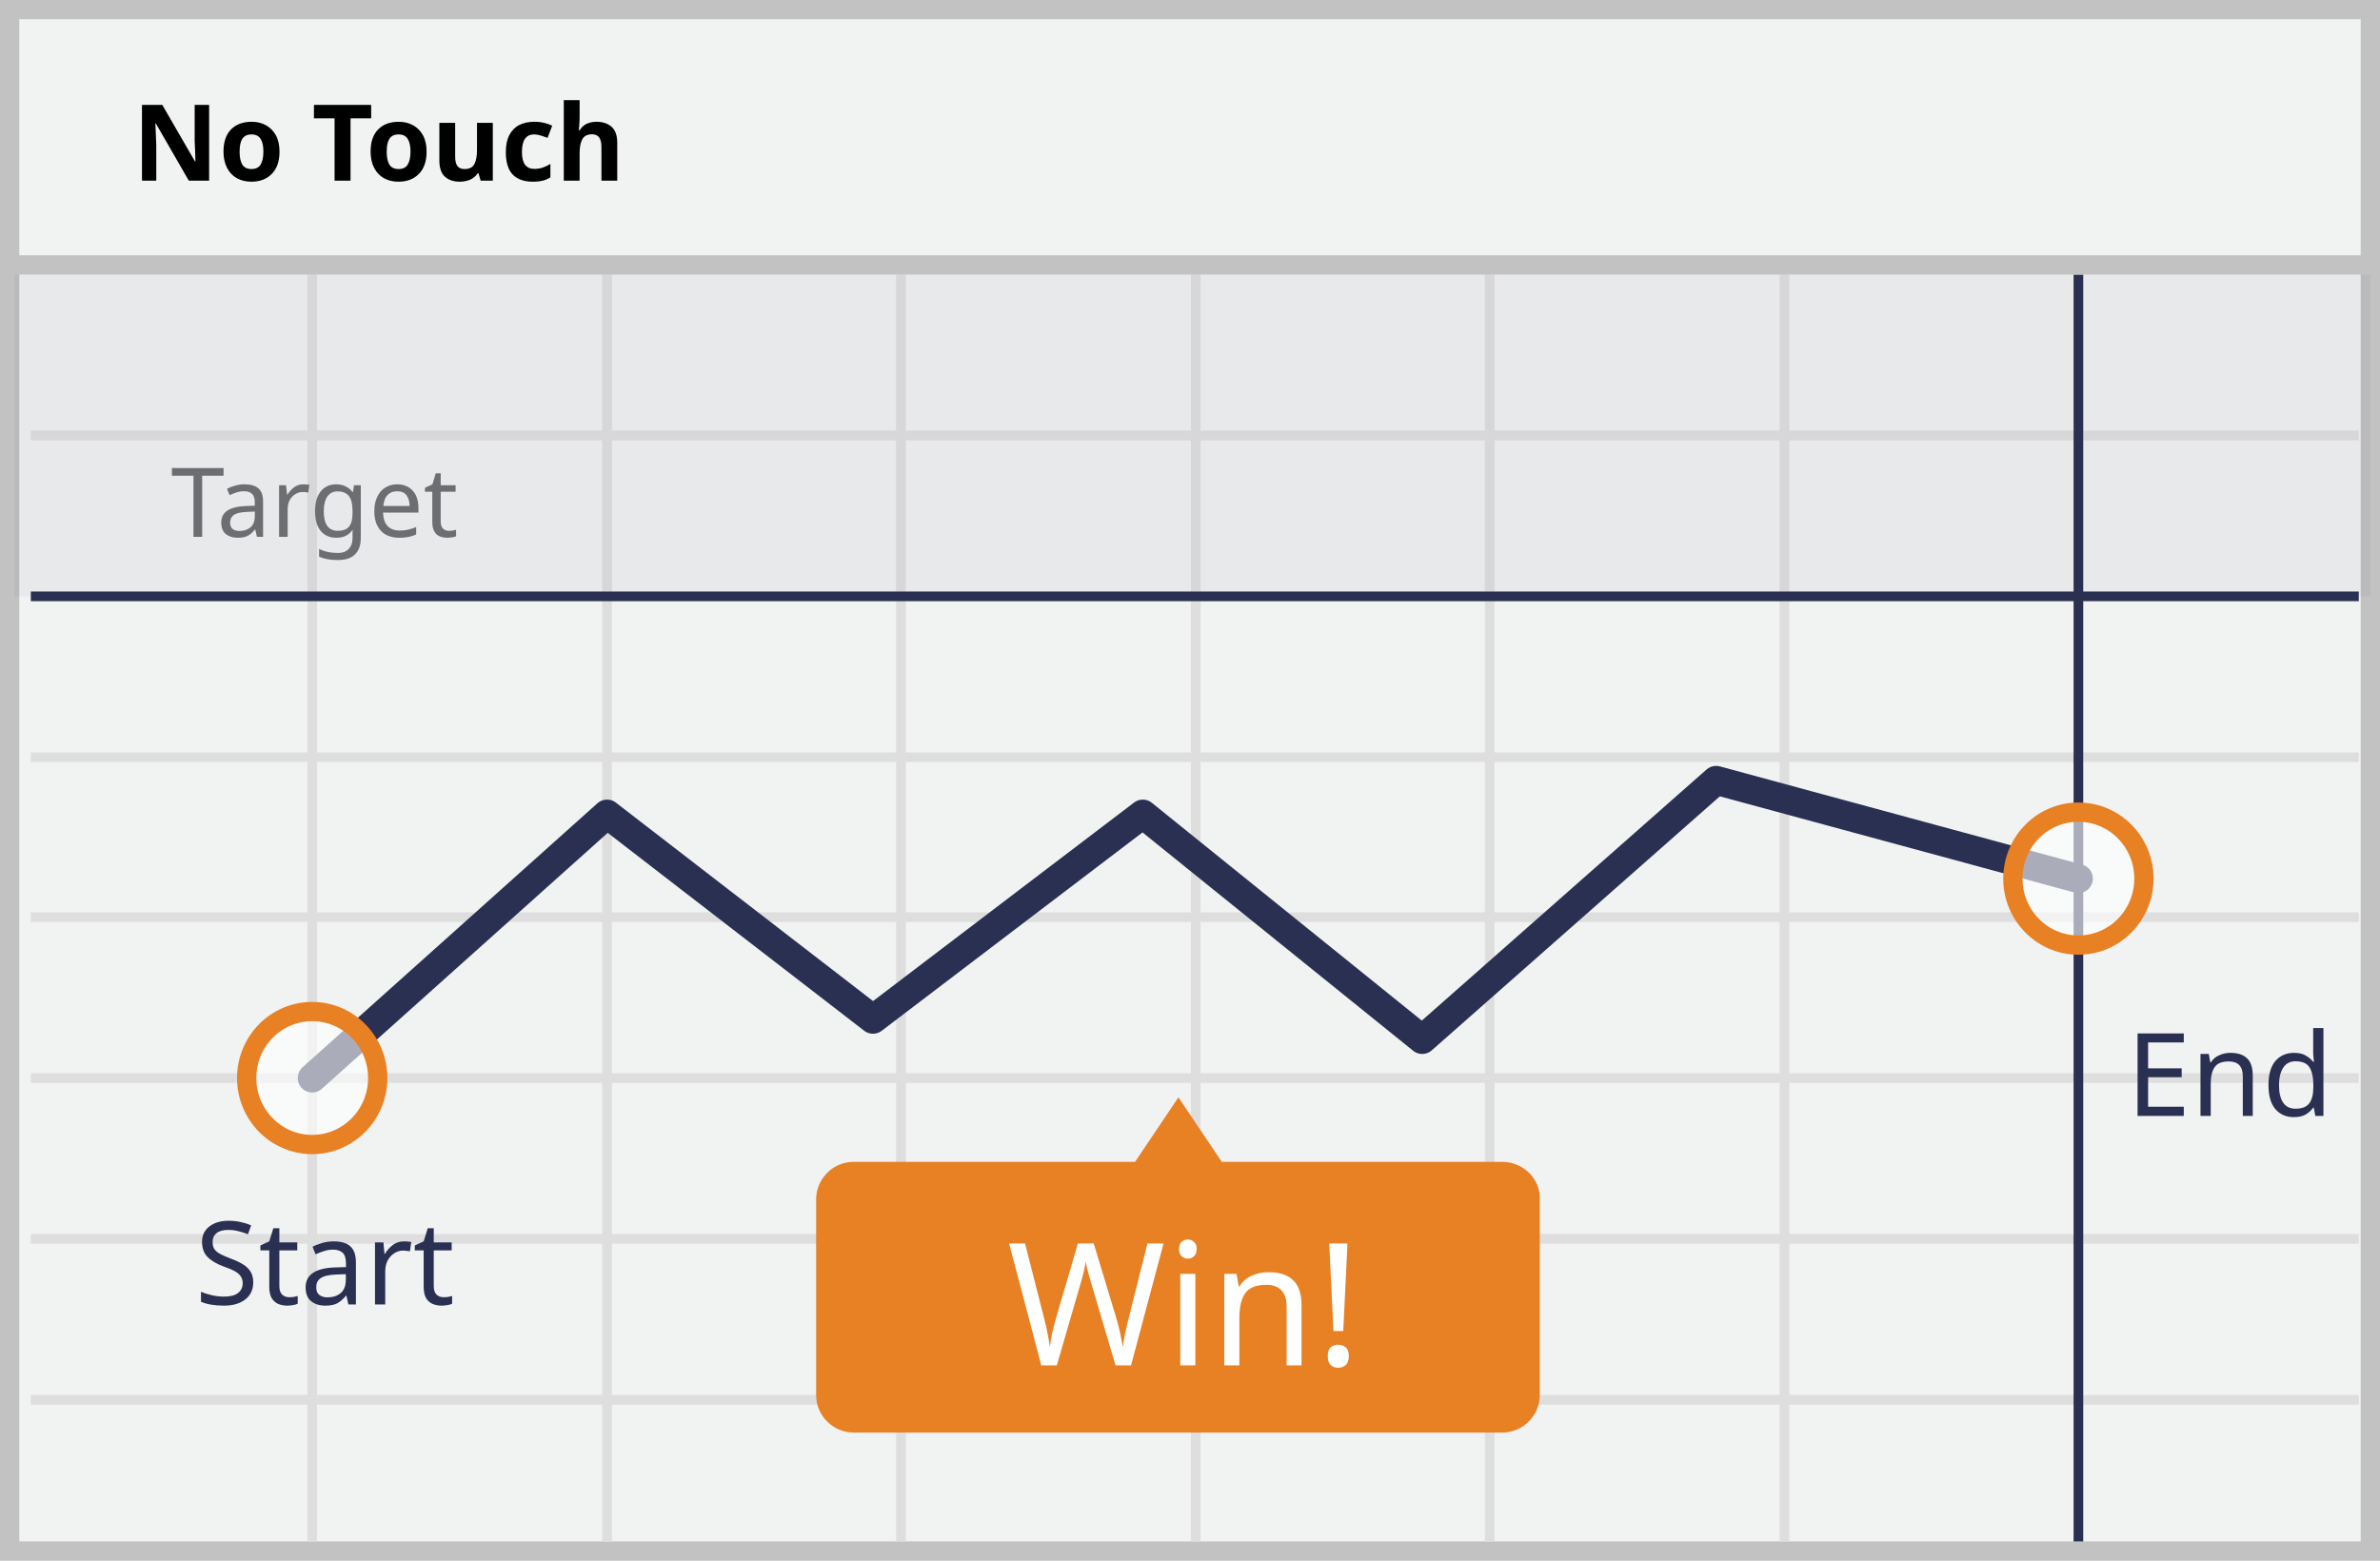
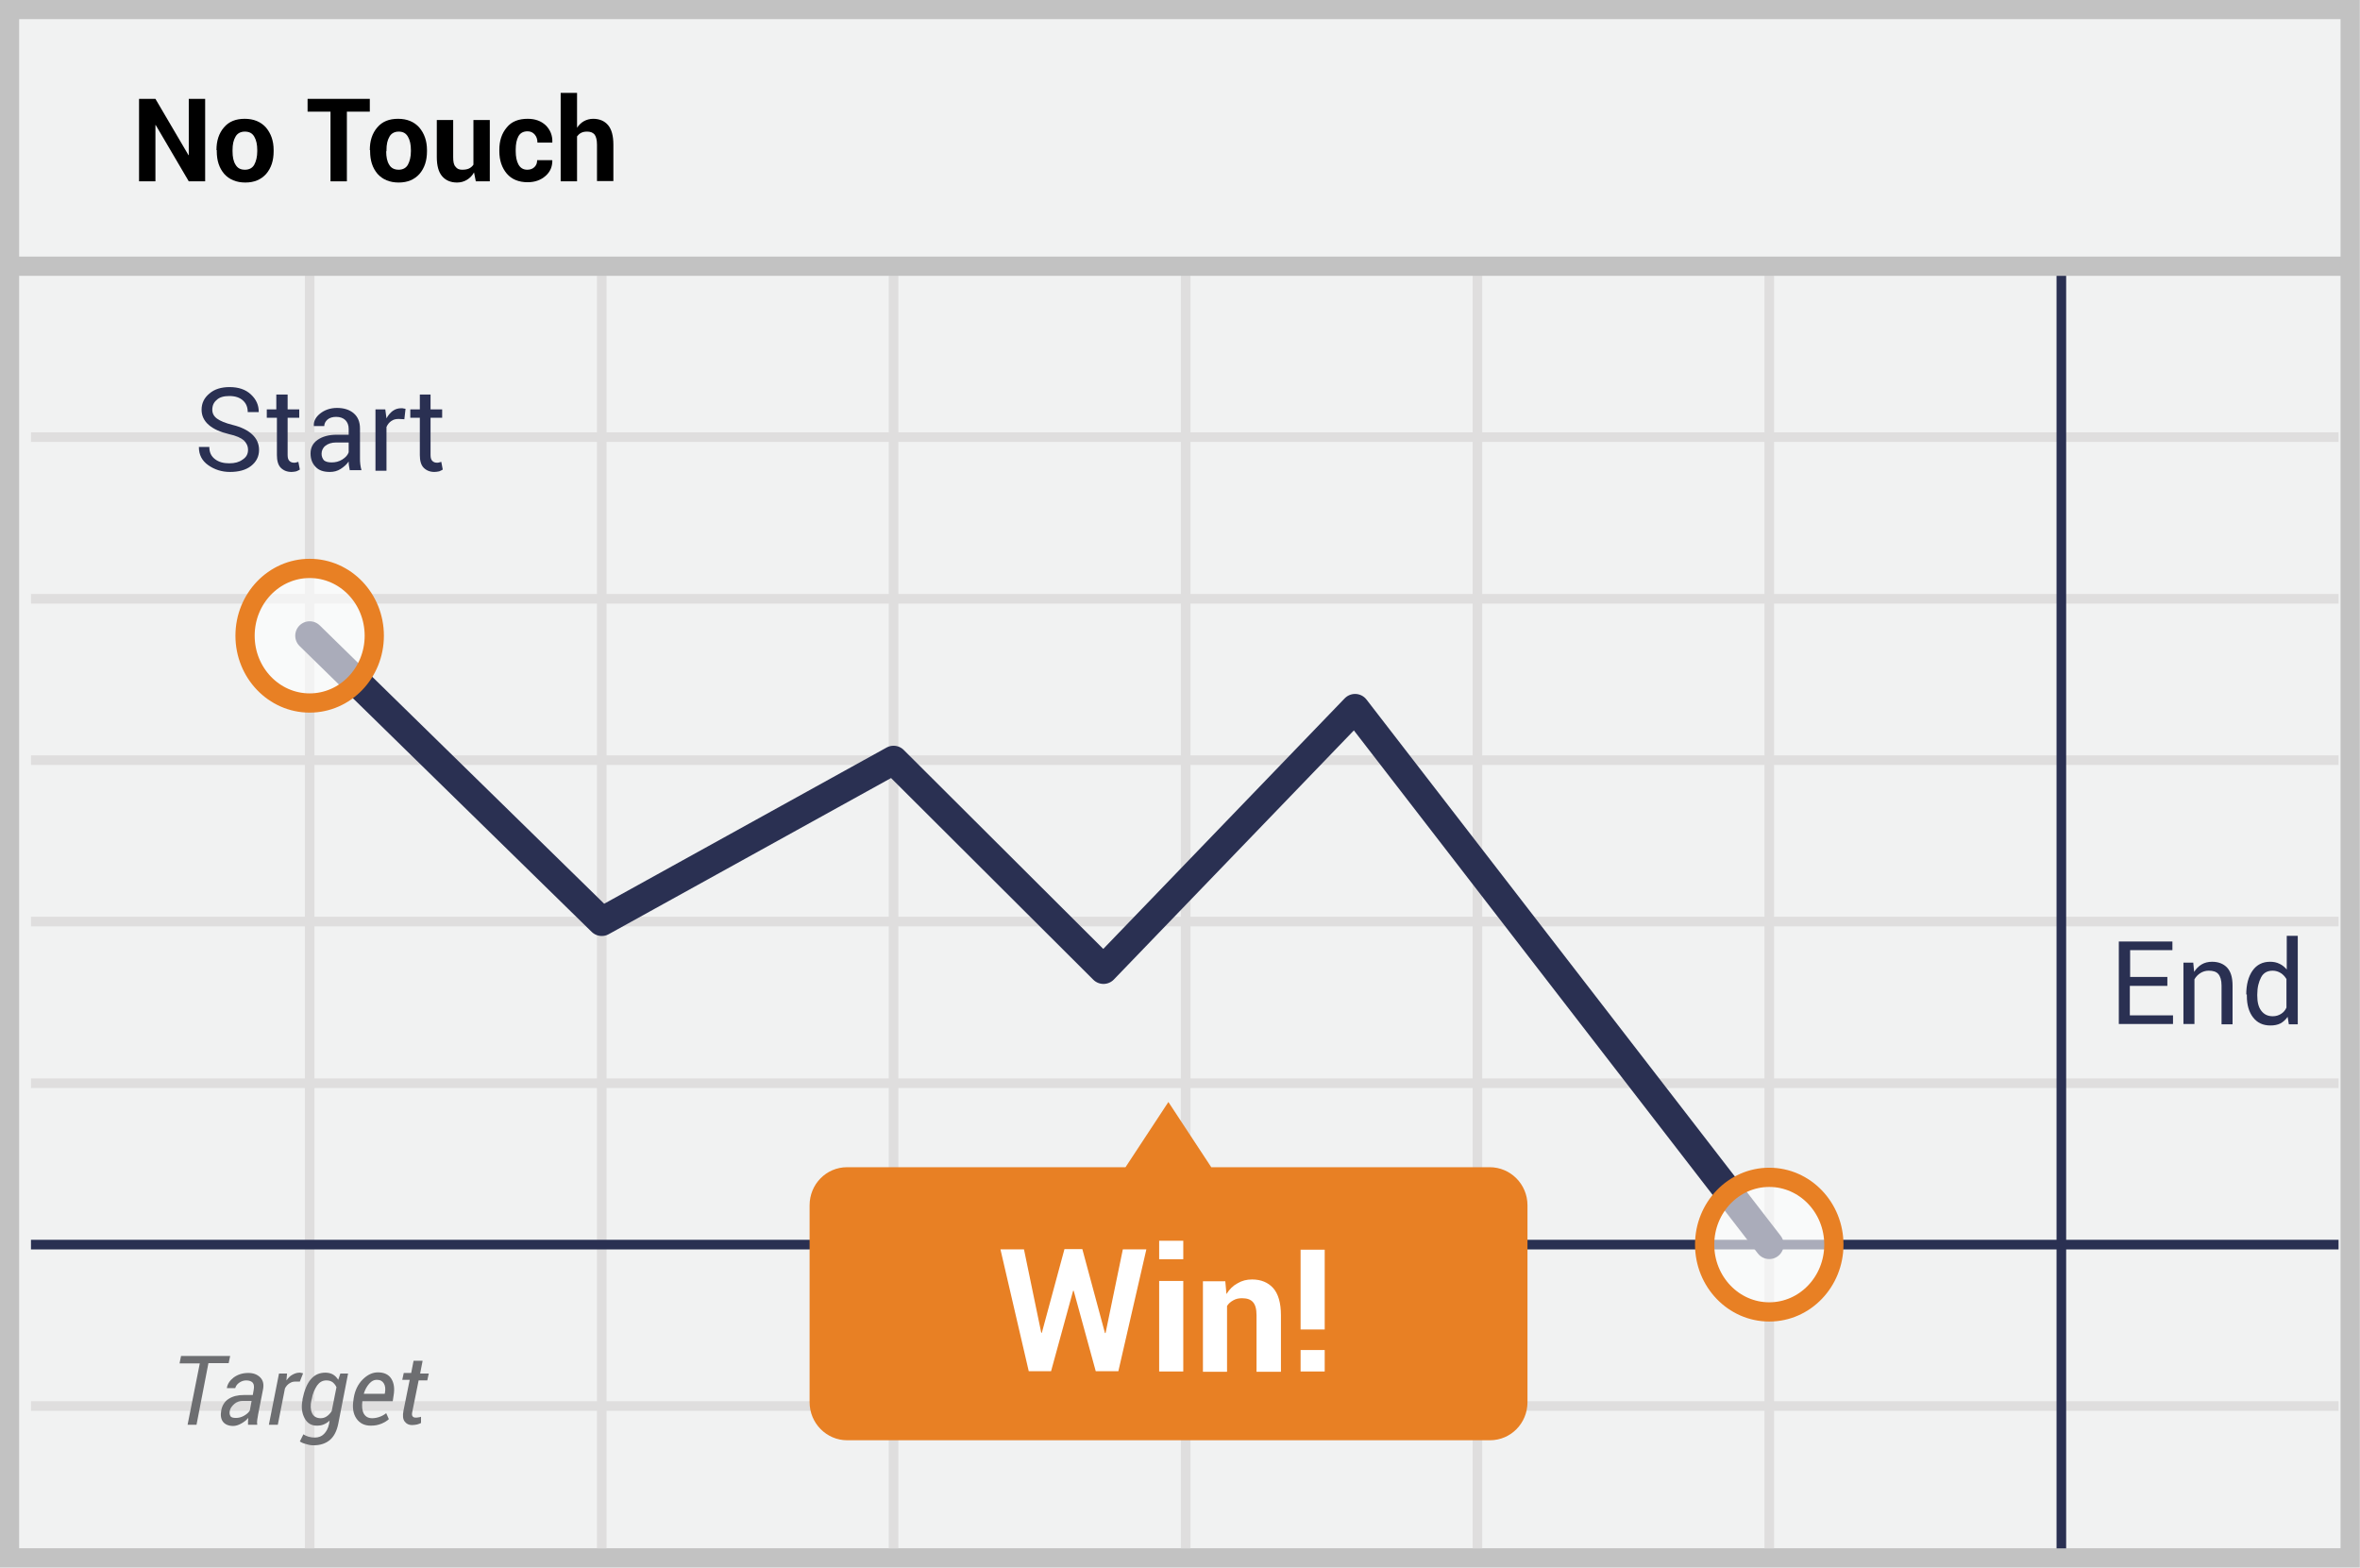
- <svg xmlns="http://www.w3.org/2000/svg" version="1.1" id="Layer_1" x="0px" y="0px" viewBox="0 0 247 162" style="enable-background:new 0 0 247 162;" xml:space="preserve">
+ <svg xmlns="http://www.w3.org/2000/svg" version="1.1" id="Layer_1" x="0px" y="0px" viewBox="0 0 79.26 52.65" style="enable-background:new 0 0 79.26 52.65;" xml:space="preserve">
  <style type="text/css">
- 	.st0{fill:#F1F2F2;stroke:#C2C2C2;stroke-width:2;stroke-miterlimit:10;}
- 	.st1{fill:none;stroke:#DFDEDE;stroke-miterlimit:10;}
- 	.st2{fill:none;stroke:#2A3052;stroke-linejoin:round;stroke-miterlimit:10;}
- 	.st3{opacity:5.000000e-02;fill:#2A3052;}
- 	.st4{font-family:'Roboto-Bold';}
- 	.st5{font-size:12px;}
- 	.st6{font-family:'Roboto-Regular';}
- 	.st7{font-size:11px;font-weight:bold;}
- 	.st8{fill:none;stroke:#2A3052;stroke-width:3;stroke-linecap:round;stroke-linejoin:round;stroke-miterlimit:10;}
- 	.st9{fill:#2A3052;}
- 	.st10{fill:#6D6E71;}
- 	.st11{font-family:'Roboto-Italic';}
- 	.st12{font-size:10px;}
- 	.st13{fill:#E88024;}
- 	.st14{fill:#FFFFFF;}
- 	.st15{font-size:17.723px;}
- 	.st16{opacity:0.6;}
- 	.st17{fill:none;stroke:#E88024;stroke-width:2;stroke-miterlimit:10;}
+ 	.st0{fill:#F1F2F2;stroke:#C2C2C2;stroke-width:0.646;stroke-miterlimit:10;}
+ 	.st1{fill:none;stroke:#DFDEDE;stroke-width:0.323;stroke-miterlimit:10;}
+ 	.st2{fill:none;stroke:#2A3052;stroke-width:0.323;stroke-linejoin:round;stroke-miterlimit:10;}
+ 	.st3{fill:none;stroke:#2A3052;stroke-width:0.969;stroke-linecap:round;stroke-linejoin:round;stroke-miterlimit:10;}
+ 	.st4{fill:#2A3052;}
+ 	.st5{fill:#6D6E71;}
+ 	.st6{fill:#E88024;}
+ 	.st7{fill:#FFFFFF;}
+ 	.st8{opacity:0.6;}
+ 	.st9{fill:none;stroke:#E88024;stroke-width:0.646;stroke-miterlimit:10;}
</style>
  <g>
    <g>
-       <rect x="1" y="1" class="st0" width="245" height="160" />
+       <rect x="0.32" y="0.32" class="st0" width="78.61" height="52" />
      <g>
-         <line class="st1" x1="3.2" y1="45.2" x2="244.8" y2="45.2" />
-         <line class="st1" x1="3.2" y1="78.6" x2="244.8" y2="78.6" />
-         <line class="st1" x1="3.2" y1="111.9" x2="244.8" y2="111.9" />
-         <line class="st1" x1="3.2" y1="145.3" x2="244.8" y2="145.3" />
-         <line class="st1" x1="32.4" y1="28.5" x2="32.4" y2="160" />
-         <line class="st1" x1="63" y1="28.5" x2="63" y2="160" />
-         <line class="st1" x1="93.5" y1="28.5" x2="93.5" y2="160" />
-         <line class="st1" x1="124.1" y1="28.5" x2="124.1" y2="160" />
-         <line class="st1" x1="154.6" y1="28.5" x2="154.6" y2="160" />
-         <line class="st1" x1="185.2" y1="28.5" x2="185.2" y2="160" />
-         <line class="st1" x1="3.2" y1="95.2" x2="244.8" y2="95.2" />
-         <line class="st2" x1="3.2" y1="61.9" x2="244.8" y2="61.9" />
-         <line class="st1" x1="3.2" y1="128.6" x2="244.8" y2="128.6" />
-         <line class="st2" x1="215.7" y1="28.5" x2="215.7" y2="160" />
+         <line class="st1" x1="1.04" y1="14.68" x2="78.54" y2="14.68" />
+         <line class="st1" x1="1.04" y1="25.53" x2="78.54" y2="25.53" />
+         <line class="st1" x1="1.04" y1="36.38" x2="78.54" y2="36.38" />
+         <line class="st1" x1="1.04" y1="47.22" x2="78.54" y2="47.22" />
+         <line class="st1" x1="10.4" y1="9.26" x2="10.4" y2="52" />
+         <line class="st1" x1="20.21" y1="9.26" x2="20.21" y2="52" />
+         <line class="st1" x1="30.01" y1="9.26" x2="30.01" y2="52" />
+         <line class="st1" x1="39.82" y1="9.26" x2="39.82" y2="52" />
+         <line class="st1" x1="49.62" y1="9.26" x2="49.62" y2="52" />
+         <line class="st1" x1="59.42" y1="9.26" x2="59.42" y2="52" />
+         <line class="st1" x1="1.04" y1="30.95" x2="78.54" y2="30.95" />
+         <line class="st1" x1="1.04" y1="20.11" x2="78.54" y2="20.11" />
+         <line class="st2" x1="1.04" y1="41.8" x2="78.54" y2="41.8" />
+         <line class="st2" x1="69.23" y1="9.26" x2="69.23" y2="52" />
      </g>
-       <rect x="1.5" y="27.5" class="st3" width="244.5" height="34.4" />
-       <line class="st0" x1="1.5" y1="27.5" x2="246.5" y2="27.5" />
-       <text transform="matrix(1 0 0 1 13.75 18.75)" class="st6 st7">No Touch</text>
+       <line class="st0" x1="0.48" y1="8.94" x2="79.1" y2="8.94" />
+       <g>
+         <path d="M6.88,6.09H6.34L5.23,4.2l-0.01,0v1.89H4.67V3.32h0.55l1.11,1.89l0.01,0V3.32h0.55V6.09z" />
+         <path d="M7.27,5.04c0-0.31,0.08-0.56,0.25-0.76c0.17-0.2,0.4-0.29,0.7-0.29c0.3,0,0.54,0.1,0.71,0.29     c0.17,0.2,0.26,0.45,0.26,0.76v0.04c0,0.31-0.08,0.56-0.25,0.76c-0.17,0.19-0.4,0.29-0.7,0.29c-0.3,0-0.54-0.1-0.71-0.29     c-0.17-0.2-0.25-0.45-0.25-0.76V5.04z M7.81,5.08c0,0.19,0.03,0.34,0.1,0.45C7.98,5.65,8.08,5.7,8.23,5.7     c0.14,0,0.25-0.06,0.31-0.17s0.1-0.26,0.1-0.45V5.04c0-0.18-0.03-0.33-0.1-0.45S8.37,4.42,8.22,4.42c-0.14,0-0.25,0.06-0.31,0.17     c-0.07,0.12-0.1,0.26-0.1,0.45V5.08z" />
+         <path d="M12.42,3.75h-0.77v2.34H11.1V3.75h-0.77V3.32h2.09V3.75z" />
+         <path d="M12.42,5.04c0-0.31,0.08-0.56,0.25-0.76c0.17-0.2,0.4-0.29,0.7-0.29c0.3,0,0.54,0.1,0.71,0.29     c0.17,0.2,0.26,0.45,0.26,0.76v0.04c0,0.31-0.08,0.56-0.25,0.76c-0.17,0.19-0.4,0.29-0.7,0.29c-0.3,0-0.54-0.1-0.71-0.29     c-0.17-0.2-0.25-0.45-0.25-0.76V5.04z M12.97,5.08c0,0.19,0.03,0.34,0.1,0.45c0.06,0.11,0.17,0.17,0.32,0.17     c0.14,0,0.25-0.06,0.31-0.17s0.1-0.26,0.1-0.45V5.04c0-0.18-0.03-0.33-0.1-0.45s-0.17-0.17-0.31-0.17     c-0.14,0-0.25,0.06-0.31,0.17c-0.07,0.12-0.1,0.26-0.1,0.45V5.08z" />
+         <path d="M15.92,5.79c-0.06,0.11-0.14,0.19-0.24,0.25c-0.1,0.06-0.21,0.09-0.33,0.09c-0.21,0-0.38-0.07-0.5-0.21     c-0.12-0.14-0.18-0.35-0.18-0.65V4.03h0.55v1.25c0,0.15,0.02,0.26,0.08,0.32c0.05,0.07,0.12,0.1,0.22,0.1     c0.09,0,0.16-0.01,0.23-0.04c0.06-0.03,0.11-0.07,0.15-0.13v-1.5h0.55v2.06h-0.47L15.92,5.79z" />
+         <path d="M17.71,5.7c0.1,0,0.18-0.03,0.24-0.09c0.06-0.06,0.09-0.13,0.09-0.23h0.5l0.01,0.01c0,0.21-0.07,0.38-0.23,0.52     c-0.16,0.14-0.36,0.21-0.6,0.21c-0.3,0-0.54-0.1-0.7-0.29s-0.25-0.44-0.25-0.75V5.03c0-0.3,0.08-0.55,0.25-0.75     c0.16-0.2,0.4-0.29,0.7-0.29c0.25,0,0.45,0.07,0.61,0.22c0.15,0.15,0.23,0.34,0.22,0.57l0,0.01h-0.5c0-0.11-0.03-0.2-0.09-0.27     c-0.06-0.07-0.14-0.11-0.24-0.11c-0.15,0-0.25,0.06-0.31,0.17s-0.09,0.26-0.09,0.44v0.06c0,0.18,0.03,0.33,0.09,0.44     S17.56,5.7,17.71,5.7z" />
+         <path d="M19.38,4.29c0.06-0.09,0.14-0.17,0.23-0.22s0.2-0.08,0.31-0.08c0.21,0,0.38,0.07,0.5,0.21c0.12,0.14,0.18,0.36,0.18,0.66     v1.22h-0.55V4.86c0-0.16-0.03-0.27-0.08-0.34c-0.06-0.07-0.14-0.1-0.25-0.1c-0.08,0-0.14,0.01-0.2,0.04s-0.1,0.07-0.14,0.12v1.51     h-0.55V3.12h0.55V4.29z" />
+       </g>
    </g>
-     <polyline class="st8" points="32.4,111.9 63,84.5 90.6,105.8 118.6,84.5 147.6,107.9 178.1,81 215.7,91.2  " />
-     <text transform="matrix(1 0 0 1 20.2499 135.4005)" class="st9 st6 st5">Start</text>
-     <text transform="matrix(1 0 0 1 220.6835 115.8333)" class="st9 st6 st5">End</text>
+     <polyline class="st3" points="10.4,21.35 20.21,30.95 30.01,25.53 37.06,32.56 45.51,23.79 59.42,41.8  " />
    <g>
-       <text transform="matrix(1 0 0 1 17.7496 55.7253)" class="st10 st11 st12">Target</text>
+       <path class="st4" d="M8.33,15.11c0-0.13-0.05-0.23-0.14-0.32c-0.09-0.08-0.26-0.16-0.5-0.21c-0.29-0.07-0.52-0.17-0.68-0.31    c-0.16-0.14-0.24-0.31-0.24-0.51c0-0.22,0.09-0.4,0.26-0.54C7.2,13.07,7.43,13,7.71,13c0.3,0,0.54,0.08,0.72,0.25    c0.18,0.17,0.26,0.36,0.26,0.58l0,0.01H8.32c0-0.16-0.05-0.29-0.16-0.39s-0.26-0.15-0.46-0.15c-0.18,0-0.33,0.04-0.42,0.13    c-0.1,0.08-0.15,0.19-0.15,0.33c0,0.12,0.05,0.22,0.16,0.3c0.11,0.08,0.28,0.15,0.52,0.21c0.29,0.07,0.51,0.18,0.66,0.32    S8.7,14.9,8.7,15.11c0,0.22-0.09,0.4-0.27,0.54c-0.18,0.14-0.42,0.2-0.71,0.2c-0.27,0-0.52-0.08-0.73-0.23s-0.31-0.35-0.31-0.6    l0-0.01h0.35c0,0.18,0.06,0.31,0.19,0.41s0.29,0.14,0.48,0.14c0.19,0,0.33-0.04,0.44-0.12C8.27,15.36,8.33,15.25,8.33,15.11z" />
+       <path class="st4" d="M9.66,13.25v0.5h0.39v0.28H9.66v1.25c0,0.1,0.02,0.16,0.06,0.2c0.04,0.04,0.09,0.06,0.16,0.06    c0.02,0,0.04,0,0.07-0.01s0.05-0.01,0.07-0.02l0.05,0.26c-0.03,0.02-0.07,0.04-0.12,0.06c-0.05,0.01-0.11,0.02-0.16,0.02    c-0.15,0-0.27-0.05-0.36-0.14c-0.09-0.09-0.13-0.24-0.13-0.43v-1.25H8.96v-0.28h0.32v-0.5H9.66z" />
+       <path class="st4" d="M11.75,15.81c-0.01-0.06-0.02-0.12-0.03-0.17c-0.01-0.05-0.01-0.09-0.01-0.14c-0.07,0.1-0.16,0.18-0.27,0.25    c-0.11,0.07-0.23,0.1-0.36,0.1c-0.21,0-0.37-0.05-0.48-0.17c-0.11-0.11-0.17-0.26-0.17-0.45c0-0.2,0.08-0.35,0.24-0.46    c0.16-0.11,0.37-0.17,0.64-0.17h0.4v-0.2c0-0.12-0.04-0.22-0.11-0.29c-0.07-0.07-0.18-0.11-0.31-0.11c-0.12,0-0.22,0.03-0.29,0.09    c-0.07,0.06-0.11,0.14-0.11,0.22h-0.35l0-0.01c-0.01-0.15,0.06-0.29,0.21-0.41c0.15-0.12,0.34-0.19,0.57-0.19    c0.23,0,0.42,0.06,0.56,0.18c0.14,0.12,0.21,0.29,0.21,0.51v0.99c0,0.07,0,0.14,0.01,0.21c0.01,0.07,0.02,0.14,0.04,0.2H11.75z     M11.14,15.53c0.13,0,0.25-0.03,0.36-0.1c0.11-0.07,0.18-0.15,0.21-0.24v-0.33h-0.42c-0.15,0-0.27,0.04-0.36,0.11    s-0.13,0.17-0.13,0.27c0,0.09,0.03,0.16,0.08,0.22C10.94,15.51,11.03,15.53,11.14,15.53z" />
+       <path class="st4" d="M13.58,14.08l-0.19-0.01c-0.1,0-0.18,0.02-0.25,0.07c-0.07,0.05-0.12,0.11-0.16,0.2v1.47h-0.37v-2.06h0.33    l0.04,0.3c0.06-0.11,0.13-0.19,0.21-0.25c0.08-0.06,0.18-0.09,0.29-0.09c0.03,0,0.05,0,0.08,0.01c0.02,0,0.05,0.01,0.06,0.01    L13.58,14.08z" />
+       <path class="st4" d="M14.46,13.25v0.5h0.39v0.28h-0.39v1.25c0,0.1,0.02,0.16,0.06,0.2c0.04,0.04,0.09,0.06,0.16,0.06    c0.02,0,0.04,0,0.07-0.01s0.05-0.01,0.07-0.02l0.05,0.26c-0.03,0.02-0.07,0.04-0.12,0.06c-0.05,0.01-0.11,0.02-0.16,0.02    c-0.15,0-0.27-0.05-0.36-0.14c-0.09-0.09-0.13-0.24-0.13-0.43v-1.25h-0.32v-0.28h0.32v-0.5H14.46z" />
    </g>
    <g>
-       <path class="st13" d="M155.9,120.6h-29.1l-4.5-6.7l-4.5,6.7H88.6c-2.2,0-3.9,1.8-3.9,3.9v20.3c0,2.2,1.8,3.9,3.9,3.9h67.3    c2.2,0,3.9-1.8,3.9-3.9v-20.3C159.9,122.4,158.1,120.6,155.9,120.6z" />
+       <path class="st4" d="M72.78,33.11h-1.25v0.99h1.45v0.29h-1.82v-2.77h1.8v0.29h-1.42v0.9h1.25V33.11z" />
+       <path class="st4" d="M73.66,32.33l0.03,0.31c0.07-0.11,0.15-0.19,0.25-0.25c0.1-0.06,0.22-0.09,0.35-0.09    c0.22,0,0.39,0.07,0.51,0.2c0.12,0.13,0.18,0.33,0.18,0.6v1.3h-0.37V33.1c0-0.18-0.04-0.31-0.11-0.39s-0.18-0.11-0.32-0.11    c-0.11,0-0.2,0.03-0.28,0.08c-0.08,0.05-0.15,0.12-0.2,0.21v1.5h-0.37v-2.06H73.66z" />
+       <path class="st4" d="M75.44,33.4c0-0.33,0.07-0.6,0.21-0.8c0.14-0.2,0.34-0.3,0.59-0.3c0.12,0,0.22,0.02,0.32,0.07    c0.09,0.04,0.17,0.11,0.24,0.19v-1.13h0.37v2.97h-0.3l-0.04-0.25c-0.07,0.1-0.15,0.17-0.24,0.22c-0.1,0.05-0.21,0.07-0.34,0.07    c-0.25,0-0.44-0.09-0.58-0.27c-0.14-0.18-0.21-0.42-0.21-0.72V33.4z M75.81,33.44c0,0.21,0.04,0.38,0.13,0.5s0.21,0.19,0.39,0.19    c0.11,0,0.2-0.03,0.28-0.08s0.14-0.12,0.18-0.21v-0.96c-0.05-0.08-0.11-0.15-0.19-0.2c-0.08-0.05-0.17-0.08-0.27-0.08    c-0.18,0-0.31,0.07-0.39,0.22s-0.13,0.34-0.13,0.58V33.44z" />
+     </g>
+     <g>
      <g>
-         <text transform="matrix(1 0 0 1 104.5065 141.7255)" class="st14 st4 st15">Win!</text>
+         <path class="st5" d="M7.68,45.78H7L6.6,47.85h-0.3l0.41-2.06H6.03l0.05-0.25h1.65L7.68,45.78z" />
+         <path class="st5" d="M8.33,47.85c0-0.05,0-0.09,0-0.13c0-0.03,0.01-0.07,0.01-0.1c-0.07,0.08-0.15,0.14-0.24,0.19     c-0.09,0.05-0.18,0.08-0.27,0.08c-0.15,0-0.27-0.05-0.34-0.14s-0.09-0.22-0.06-0.38c0.03-0.17,0.12-0.31,0.25-0.39     c0.14-0.09,0.31-0.13,0.52-0.13h0.29l0.03-0.17c0.02-0.11,0.01-0.19-0.03-0.24c-0.04-0.05-0.12-0.08-0.22-0.08     c-0.09,0-0.17,0.03-0.24,0.08c-0.07,0.05-0.11,0.11-0.13,0.18H7.62l0-0.01c0.02-0.13,0.1-0.25,0.23-0.35     c0.14-0.1,0.3-0.15,0.49-0.15c0.17,0,0.3,0.05,0.4,0.15c0.1,0.1,0.13,0.24,0.09,0.42L8.67,47.5c-0.01,0.06-0.02,0.12-0.03,0.18     c-0.01,0.06-0.01,0.11,0,0.17H8.33z M7.93,47.62c0.08,0,0.17-0.02,0.26-0.07c0.09-0.05,0.16-0.11,0.2-0.18l0.06-0.32h-0.3     c-0.1,0-0.2,0.03-0.28,0.1s-0.13,0.14-0.15,0.22c-0.02,0.08-0.01,0.14,0.02,0.19S7.84,47.62,7.93,47.62z" />
+         <path class="st5" d="M10.07,46.4L9.91,46.4c-0.07,0-0.13,0.02-0.19,0.06c-0.06,0.04-0.11,0.09-0.15,0.17l-0.24,1.22h-0.3     l0.34-1.72h0.27l-0.02,0.23c0.06-0.08,0.12-0.15,0.2-0.19c0.07-0.04,0.15-0.07,0.24-0.07c0.02,0,0.04,0,0.07,0.01     s0.04,0.01,0.05,0.01L10.07,46.4z" />
+         <path class="st5" d="M10.16,46.99c0.06-0.29,0.15-0.52,0.28-0.67s0.29-0.22,0.49-0.22c0.09,0,0.18,0.02,0.25,0.06     c0.07,0.04,0.13,0.1,0.18,0.18l0.07-0.21h0.26l-0.33,1.69c-0.05,0.24-0.14,0.42-0.28,0.54s-0.33,0.18-0.55,0.18     c-0.07,0-0.15-0.01-0.24-0.04c-0.09-0.02-0.16-0.05-0.22-0.09l0.12-0.24c0.04,0.03,0.1,0.06,0.17,0.08     c0.07,0.02,0.14,0.03,0.21,0.03c0.13,0,0.23-0.04,0.31-0.12c0.08-0.08,0.14-0.19,0.17-0.33l0.02-0.12     c-0.06,0.06-0.13,0.1-0.2,0.13c-0.07,0.03-0.15,0.04-0.23,0.04c-0.18,0-0.32-0.08-0.41-0.25c-0.09-0.17-0.12-0.37-0.07-0.61     L10.16,46.99z M10.46,47.02c-0.04,0.18-0.03,0.33,0.02,0.44c0.05,0.11,0.15,0.17,0.29,0.17c0.07,0,0.14-0.02,0.2-0.06     s0.12-0.1,0.17-0.18l0.16-0.8c-0.03-0.07-0.07-0.12-0.13-0.17c-0.06-0.04-0.12-0.06-0.21-0.06c-0.13,0-0.23,0.06-0.31,0.17     c-0.08,0.12-0.15,0.27-0.18,0.46L10.46,47.02z" />
+         <path class="st5" d="M12.45,47.88c-0.21,0-0.37-0.08-0.48-0.24c-0.11-0.16-0.14-0.37-0.1-0.62l0.01-0.07     c0.04-0.25,0.14-0.46,0.3-0.62c0.16-0.16,0.33-0.24,0.51-0.24c0.21,0,0.36,0.07,0.45,0.21c0.09,0.14,0.12,0.33,0.08,0.56     l-0.03,0.2h-1.02c-0.02,0.17-0.01,0.31,0.05,0.42c0.06,0.1,0.15,0.15,0.28,0.15c0.09,0,0.18-0.02,0.26-0.05     c0.08-0.03,0.15-0.07,0.21-0.12l0.09,0.2c-0.06,0.06-0.15,0.11-0.24,0.15C12.7,47.86,12.59,47.88,12.45,47.88z M12.65,46.34     c-0.09,0-0.17,0.04-0.25,0.13s-0.14,0.2-0.18,0.33l0,0.01h0.7l0.01-0.04c0.02-0.13,0.01-0.23-0.04-0.31S12.77,46.34,12.65,46.34z     " />
+         <path class="st5" d="M14.19,45.72l-0.08,0.41h0.29l-0.05,0.23h-0.29l-0.21,1.04c-0.02,0.08-0.02,0.14,0.01,0.17     c0.02,0.03,0.06,0.04,0.11,0.04c0.02,0,0.05,0,0.09-0.01c0.03,0,0.06-0.01,0.08-0.02l0,0.21c-0.03,0.02-0.07,0.03-0.13,0.05     c-0.06,0.01-0.11,0.02-0.17,0.02c-0.11,0-0.19-0.04-0.25-0.12s-0.07-0.2-0.04-0.36l0.21-1.04h-0.25l0.05-0.23h0.25l0.08-0.41     H14.19z" />
      </g>
    </g>
    <g>
-       <g class="st16">
-         <ellipse class="st14" cx="215.7" cy="91.2" rx="6.8" ry="6.9" />
-       </g>
+       <path class="st6" d="M50.03,39.2h-9.35l-1.44-2.19l-1.44,2.19h-9.35c-0.7,0-1.26,0.57-1.26,1.28v6.61c0,0.71,0.57,1.28,1.26,1.28    h21.59c0.7,0,1.26-0.57,1.26-1.28v-6.61C51.3,39.77,50.73,39.2,50.03,39.2z" />
      <g>
-         <ellipse class="st17" cx="215.7" cy="91.2" rx="6.8" ry="6.9" />
+         <g>
+           <path class="st7" d="M37.11,44.77h0.02l0.58-2.81h0.79l-0.94,4.09H36.8l-0.74-2.7h-0.02l-0.74,2.7h-0.75l-0.95-4.09h0.79      l0.58,2.8l0.02,0l0.76-2.81h0.6L37.11,44.77z" />
+           <path class="st7" d="M39.74,42.29h-0.81v-0.62h0.81V42.29z M39.74,46.06h-0.81v-3.04h0.81V46.06z" />
+           <path class="st7" d="M41.15,43.02l0.04,0.44c0.1-0.16,0.22-0.28,0.37-0.36c0.15-0.09,0.31-0.13,0.49-0.13      c0.3,0,0.54,0.1,0.71,0.29s0.26,0.5,0.26,0.91v1.9H42.2v-1.9c0-0.21-0.04-0.35-0.12-0.44c-0.08-0.09-0.2-0.13-0.37-0.13      c-0.11,0-0.2,0.02-0.29,0.07s-0.16,0.11-0.21,0.19v2.21h-0.81v-3.04H41.15z" />
+           <path class="st7" d="M44.49,44.65h-0.81v-2.68h0.81V44.65z M44.49,46.06h-0.81v-0.72h0.81V46.06z" />
+         </g>
      </g>
    </g>
    <g>
-       <g class="st16">
-         <ellipse class="st14" cx="32.4" cy="111.9" rx="6.8" ry="6.9" />
+       <g class="st8">
+         <ellipse class="st7" cx="59.42" cy="41.8" rx="2.17" ry="2.26" />
      </g>
      <g>
-         <ellipse class="st17" cx="32.4" cy="111.9" rx="6.8" ry="6.9" />
+         <ellipse class="st9" cx="59.42" cy="41.8" rx="2.17" ry="2.26" />
+       </g>
+     </g>
+     <g>
+       <g class="st8">
+         <ellipse class="st7" cx="10.4" cy="21.35" rx="2.17" ry="2.26" />
+       </g>
+       <g>
+         <ellipse class="st9" cx="10.4" cy="21.35" rx="2.17" ry="2.26" />
      </g>
    </g>
  </g>
</svg>
